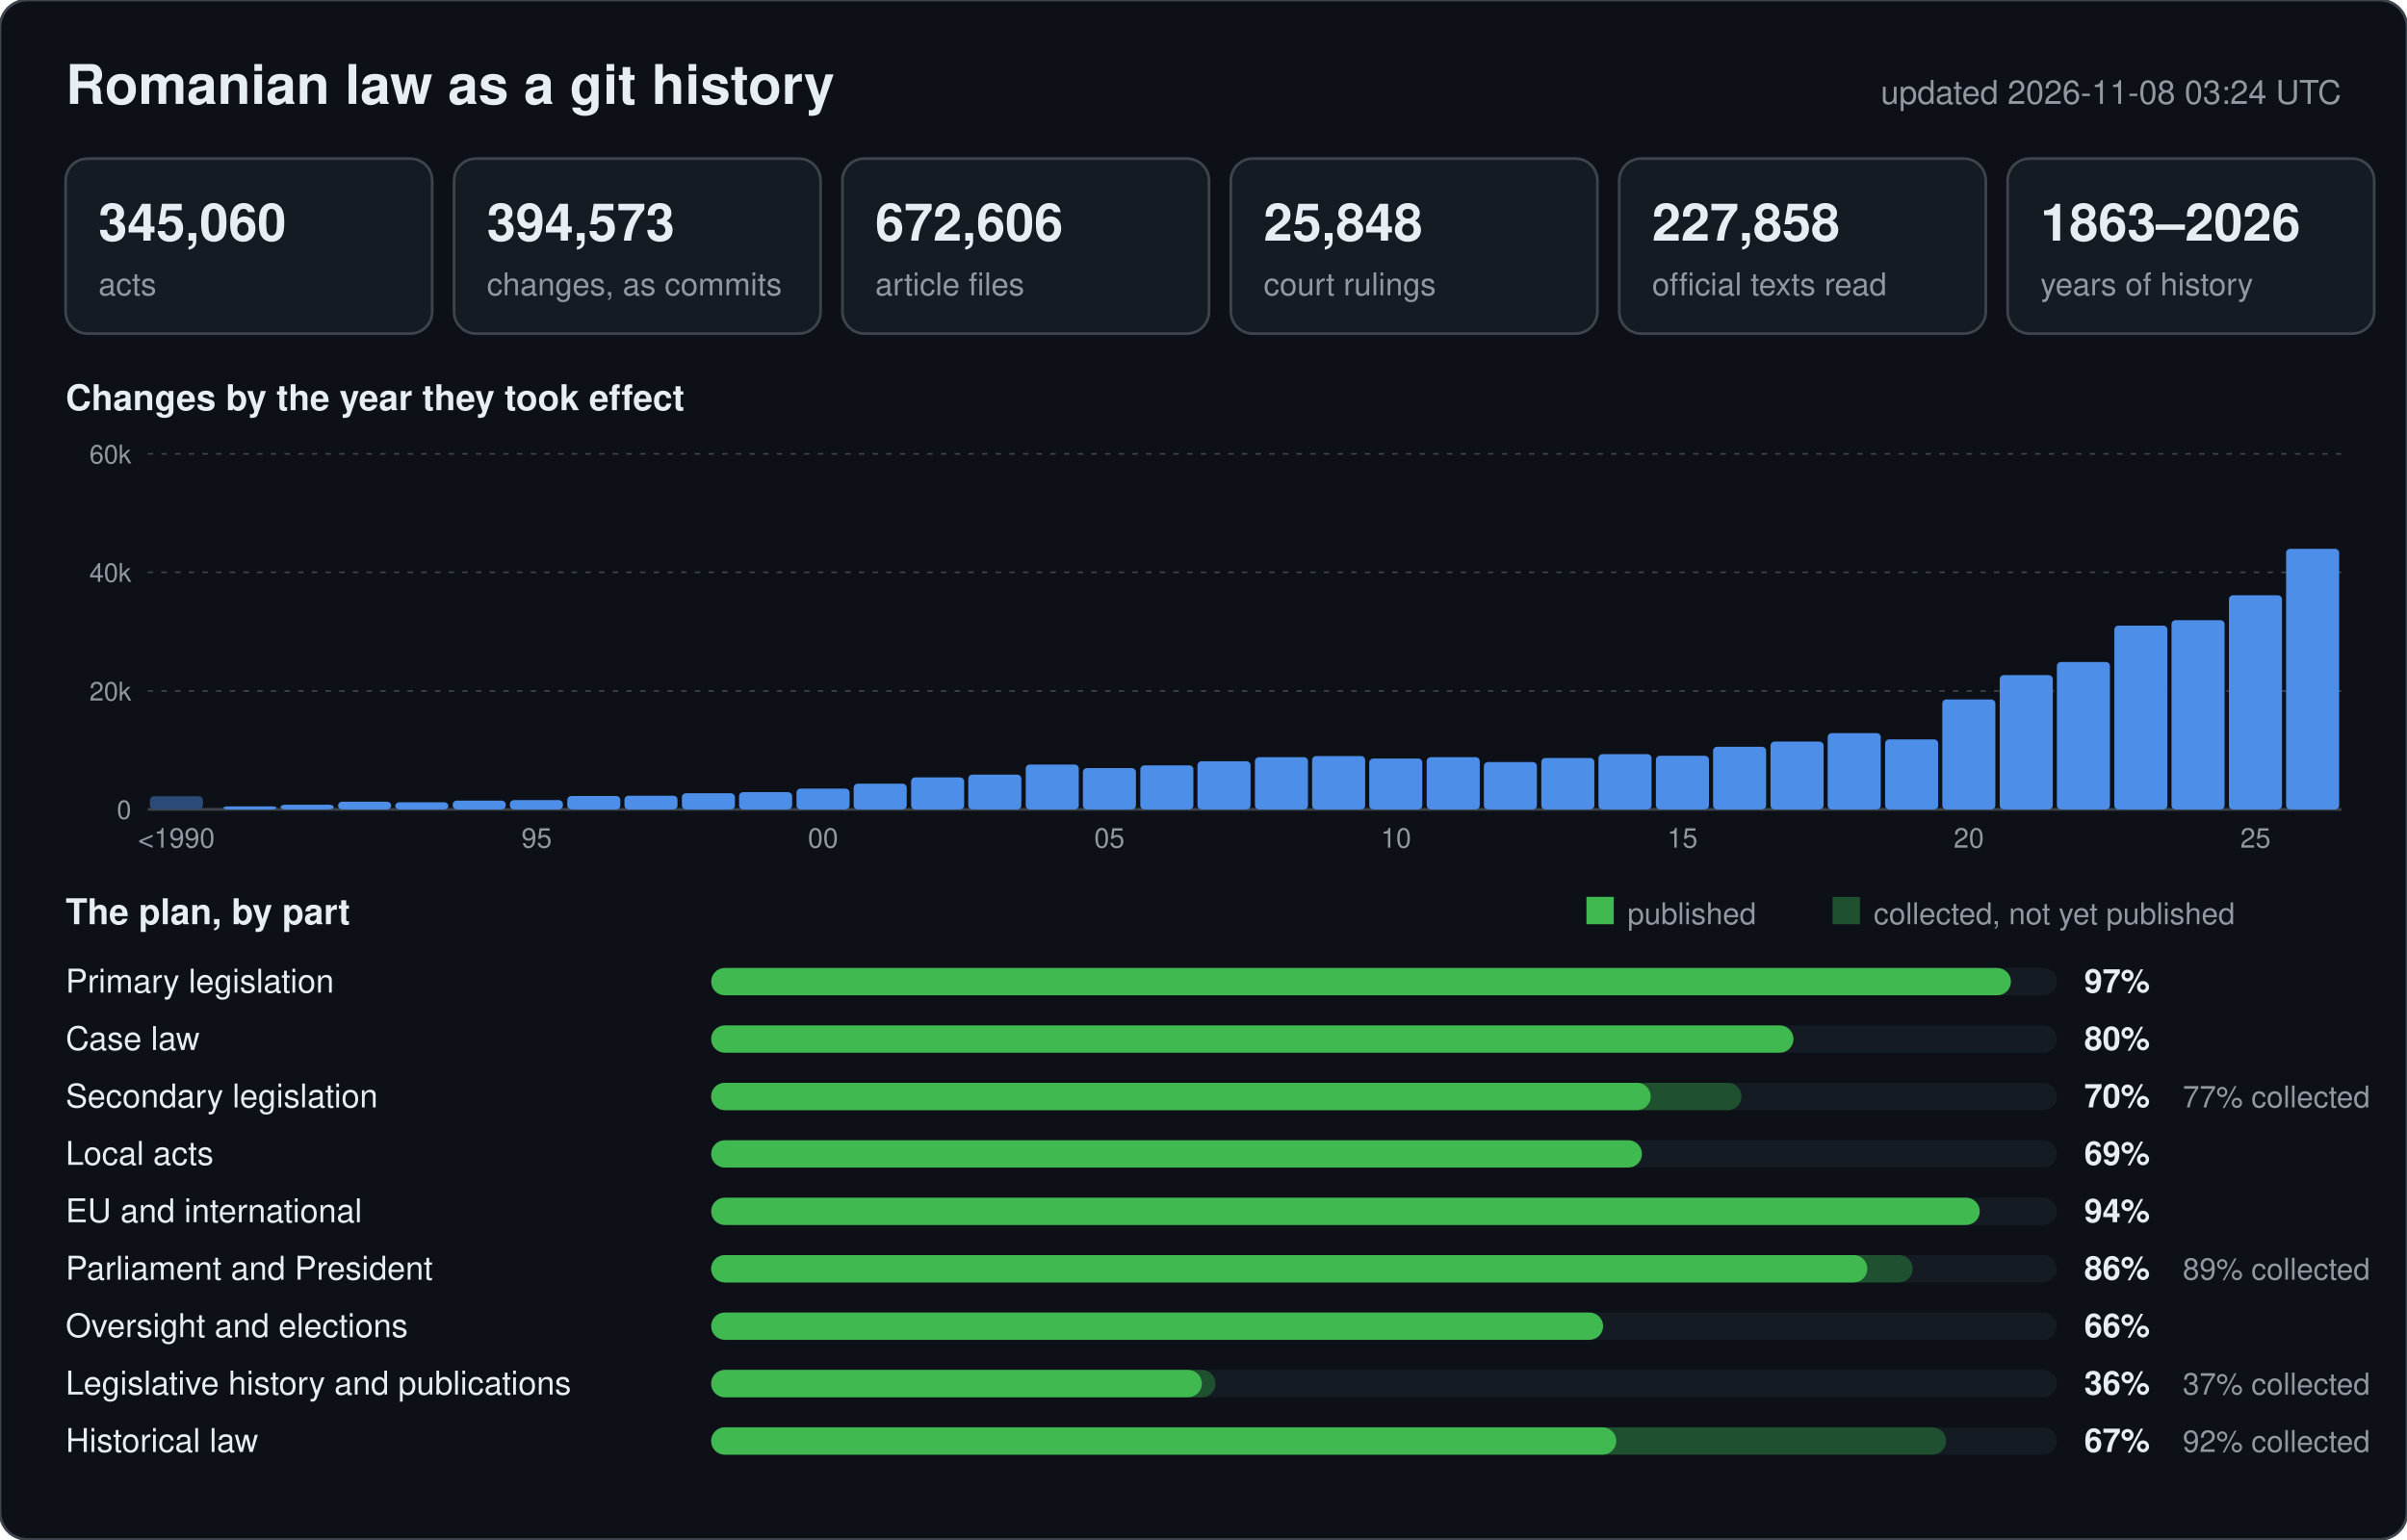
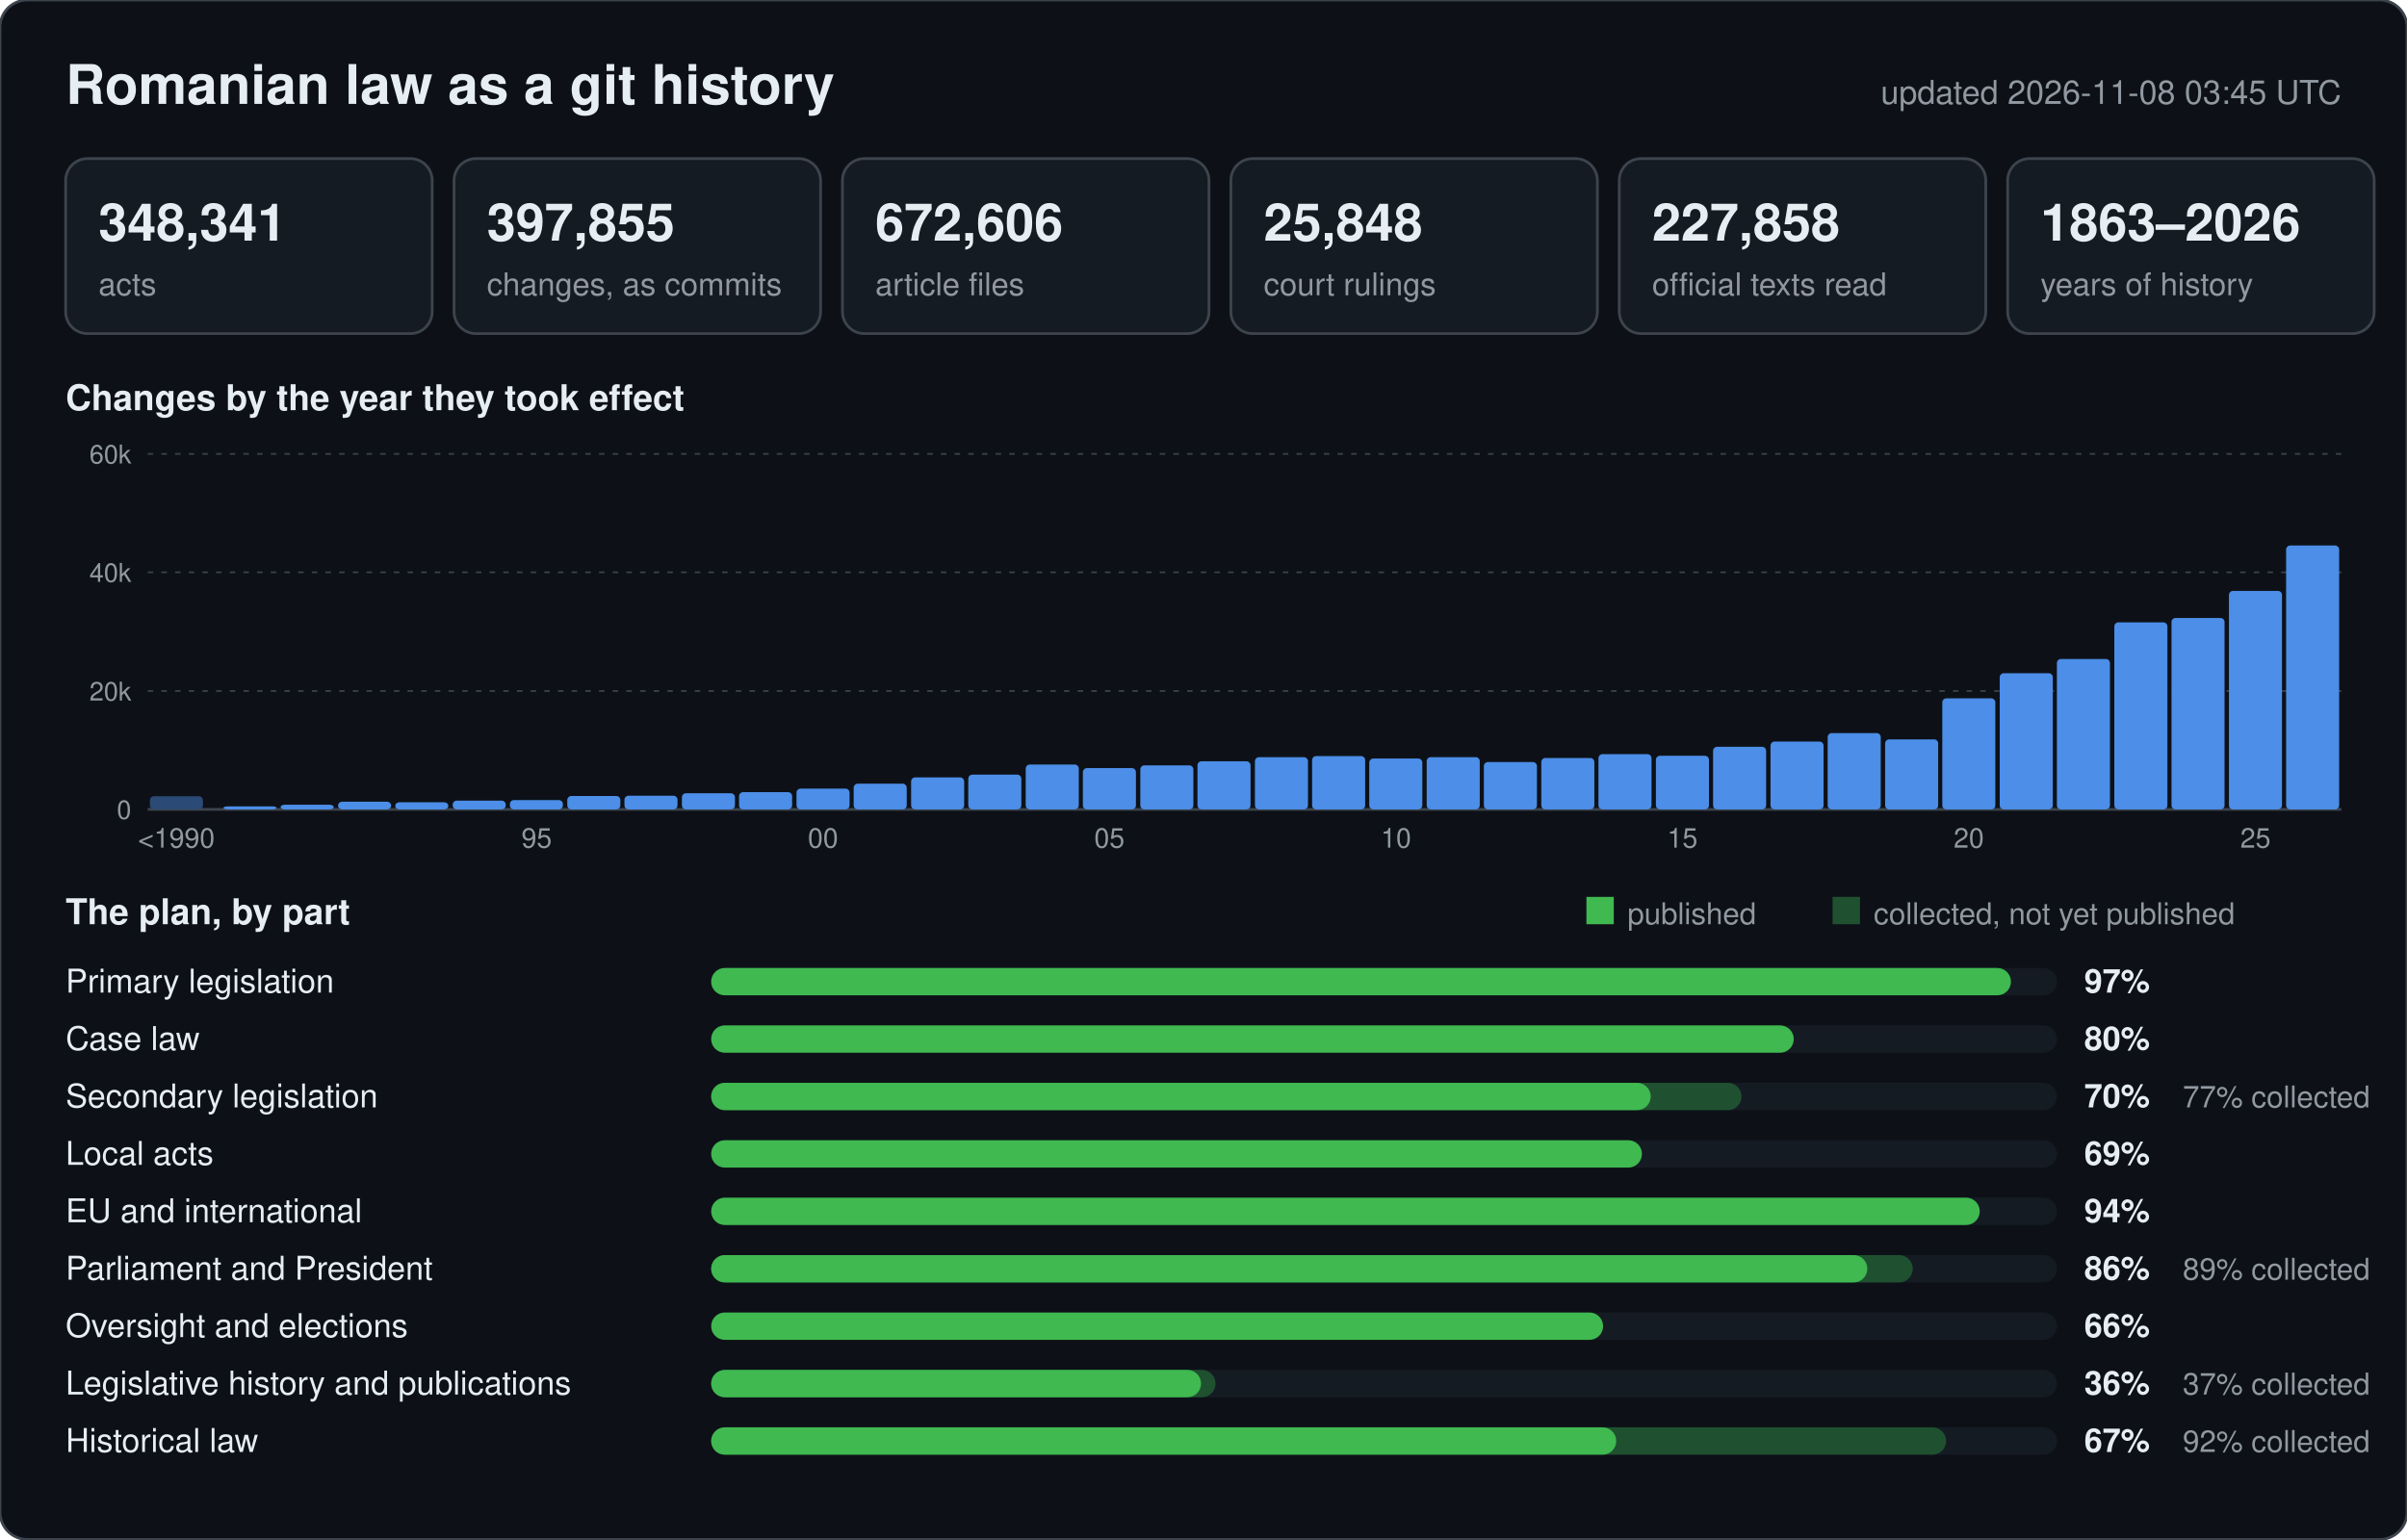
<svg xmlns="http://www.w3.org/2000/svg" width="880" height="563" viewBox="0 0 880 563" font-family="-apple-system,BlinkMacSystemFont,Segoe UI,Helvetica,Arial,sans-serif">
  <rect width="880" height="563" rx="10" fill="#0d1117" stroke="#3d444d" />
  <text x="24" y="38" font-size="20" font-weight="600" fill="#e6edf3">Romanian law as a git history</text>
-   <text x="856" y="38" font-size="12" text-anchor="end" fill="#9198a1">updated 2026-11-08 03:24 UTC</text>
+   <text x="856" y="38" font-size="12" text-anchor="end" fill="#9198a1">updated 2026-11-08 03:45 UTC</text>
  <rect x="24" y="58" width="134" height="64" rx="8" fill="#151b23" stroke="#3d444d" />
-   <text x="36" y="88" font-size="19" font-weight="600" fill="#e6edf3">345,060</text>
+   <text x="36" y="88" font-size="19" font-weight="600" fill="#e6edf3">348,341</text>
  <text x="36" y="108" font-size="11.5" fill="#9198a1">acts</text>
  <rect x="166" y="58" width="134" height="64" rx="8" fill="#151b23" stroke="#3d444d" />
-   <text x="178" y="88" font-size="19" font-weight="600" fill="#e6edf3">394,573</text>
+   <text x="178" y="88" font-size="19" font-weight="600" fill="#e6edf3">397,855</text>
  <text x="178" y="108" font-size="11.5" fill="#9198a1">changes, as commits</text>
  <rect x="308" y="58" width="134" height="64" rx="8" fill="#151b23" stroke="#3d444d" />
  <text x="320" y="88" font-size="19" font-weight="600" fill="#e6edf3">672,606</text>
  <text x="320" y="108" font-size="11.5" fill="#9198a1">article files</text>
  <rect x="450" y="58" width="134" height="64" rx="8" fill="#151b23" stroke="#3d444d" />
  <text x="462" y="88" font-size="19" font-weight="600" fill="#e6edf3">25,848</text>
  <text x="462" y="108" font-size="11.5" fill="#9198a1">court rulings</text>
  <rect x="592" y="58" width="134" height="64" rx="8" fill="#151b23" stroke="#3d444d" />
  <text x="604" y="88" font-size="19" font-weight="600" fill="#e6edf3">227,858</text>
  <text x="604" y="108" font-size="11.5" fill="#9198a1">official texts read</text>
  <rect x="734" y="58" width="134" height="64" rx="8" fill="#151b23" stroke="#3d444d" />
  <text x="746" y="88" font-size="19" font-weight="600" fill="#e6edf3">1863–2026</text>
  <text x="746" y="108" font-size="11.5" fill="#9198a1">years of history</text>
  <text x="24" y="150" font-size="13" font-weight="600" fill="#e6edf3">Changes by the year they took effect</text>
  <line x1="54" y1="296.0" x2="856" y2="296.0" stroke="#3d444d" stroke-width="1" />
  <text x="48" y="299.5" font-size="9.5" text-anchor="end" fill="#9198a1">0</text>
  <line x1="54" y1="252.7" x2="856" y2="252.7" stroke="#3d444d" stroke-width="0.6" stroke-dasharray="2 3" />
  <text x="48" y="256.2" font-size="9.5" text-anchor="end" fill="#9198a1">20k</text>
  <line x1="54" y1="209.3" x2="856" y2="209.3" stroke="#3d444d" stroke-width="0.6" stroke-dasharray="2 3" />
  <text x="48" y="212.8" font-size="9.5" text-anchor="end" fill="#9198a1">40k</text>
  <line x1="54" y1="166.0" x2="856" y2="166.0" stroke="#3d444d" stroke-width="0.6" stroke-dasharray="2 3" />
  <text x="48" y="169.5" font-size="9.5" text-anchor="end" fill="#9198a1">60k</text>
  <rect x="54.8" y="291.2" width="19.4" height="4.8" rx="1.5" fill="#2b4a75" />
  <text x="64.5" y="310" font-size="10" text-anchor="middle" fill="#9198a1">&lt;1990</text>
  <rect x="81.7" y="294.9" width="19.4" height="1.1" rx="1.5" fill="#4c8ee8" />
  <rect x="102.6" y="294.3" width="19.4" height="1.7" rx="1.5" fill="#4c8ee8" />
  <rect x="123.6" y="293.2" width="19.4" height="2.8" rx="1.5" fill="#4c8ee8" />
  <rect x="144.5" y="293.4" width="19.4" height="2.6" rx="1.5" fill="#4c8ee8" />
  <rect x="165.5" y="292.8" width="19.4" height="3.2" rx="1.5" fill="#4c8ee8" />
  <rect x="186.4" y="292.6" width="19.4" height="3.4" rx="1.5" fill="#4c8ee8" />
  <text x="196.2" y="310" font-size="10" text-anchor="middle" fill="#9198a1">95</text>
  <rect x="207.4" y="291.1" width="19.4" height="4.9" rx="1.5" fill="#4c8ee8" />
  <rect x="228.3" y="291.0" width="19.4" height="5.0" rx="1.5" fill="#4c8ee8" />
  <rect x="249.3" y="290.1" width="19.4" height="5.9" rx="1.5" fill="#4c8ee8" />
  <rect x="270.2" y="289.7" width="19.4" height="6.3" rx="1.5" fill="#4c8ee8" />
  <rect x="291.2" y="288.4" width="19.4" height="7.6" rx="1.5" fill="#4c8ee8" />
  <text x="300.9" y="310" font-size="10" text-anchor="middle" fill="#9198a1">00</text>
  <rect x="312.1" y="286.6" width="19.4" height="9.4" rx="1.5" fill="#4c8ee8" />
  <rect x="333.1" y="284.3" width="19.4" height="11.7" rx="1.5" fill="#4c8ee8" />
  <rect x="354.0" y="283.3" width="19.4" height="12.7" rx="1.5" fill="#4c8ee8" />
  <rect x="375.0" y="279.6" width="19.4" height="16.4" rx="1.5" fill="#4c8ee8" />
  <rect x="395.9" y="280.9" width="19.4" height="15.1" rx="1.5" fill="#4c8ee8" />
  <text x="405.6" y="310" font-size="10" text-anchor="middle" fill="#9198a1">05</text>
  <rect x="416.9" y="279.9" width="19.4" height="16.1" rx="1.5" fill="#4c8ee8" />
  <rect x="437.8" y="278.4" width="19.4" height="17.6" rx="1.5" fill="#4c8ee8" />
  <rect x="458.8" y="276.9" width="19.4" height="19.1" rx="1.5" fill="#4c8ee8" />
  <rect x="479.7" y="276.5" width="19.4" height="19.5" rx="1.5" fill="#4c8ee8" />
  <rect x="500.6" y="277.4" width="19.4" height="18.6" rx="1.5" fill="#4c8ee8" />
  <text x="510.4" y="310" font-size="10" text-anchor="middle" fill="#9198a1">10</text>
  <rect x="521.6" y="276.9" width="19.4" height="19.1" rx="1.5" fill="#4c8ee8" />
  <rect x="542.5" y="278.7" width="19.4" height="17.3" rx="1.5" fill="#4c8ee8" />
  <rect x="563.5" y="277.2" width="19.4" height="18.8" rx="1.5" fill="#4c8ee8" />
  <rect x="584.4" y="275.8" width="19.4" height="20.2" rx="1.5" fill="#4c8ee8" />
  <rect x="605.4" y="276.4" width="19.4" height="19.6" rx="1.5" fill="#4c8ee8" />
  <text x="615.1" y="310" font-size="10" text-anchor="middle" fill="#9198a1">15</text>
  <rect x="626.3" y="273.1" width="19.4" height="22.9" rx="1.5" fill="#4c8ee8" />
  <rect x="647.3" y="271.2" width="19.4" height="24.8" rx="1.5" fill="#4c8ee8" />
  <rect x="668.2" y="268.1" width="19.4" height="27.9" rx="1.5" fill="#4c8ee8" />
  <rect x="689.2" y="270.4" width="19.4" height="25.6" rx="1.5" fill="#4c8ee8" />
-   <rect x="710.1" y="255.8" width="19.4" height="40.2" rx="1.5" fill="#4c8ee8" />
+   <rect x="710.1" y="255.4" width="19.4" height="40.6" rx="1.5" fill="#4c8ee8" />
  <text x="719.8" y="310" font-size="10" text-anchor="middle" fill="#9198a1">20</text>
-   <rect x="731.1" y="246.9" width="19.4" height="49.1" rx="1.5" fill="#4c8ee8" />
-   <rect x="752.0" y="242.1" width="19.4" height="53.9" rx="1.5" fill="#4c8ee8" />
-   <rect x="773.0" y="228.8" width="19.4" height="67.2" rx="1.5" fill="#4c8ee8" />
-   <rect x="793.9" y="226.8" width="19.4" height="69.2" rx="1.5" fill="#4c8ee8" />
-   <rect x="814.9" y="217.7" width="19.4" height="78.3" rx="1.5" fill="#4c8ee8" />
+   <rect x="731.1" y="246.2" width="19.4" height="49.8" rx="1.5" fill="#4c8ee8" />
+   <rect x="752.0" y="241.0" width="19.4" height="55.0" rx="1.5" fill="#4c8ee8" />
+   <rect x="773.0" y="227.6" width="19.4" height="68.4" rx="1.5" fill="#4c8ee8" />
+   <rect x="793.9" y="226.0" width="19.4" height="70.0" rx="1.5" fill="#4c8ee8" />
+   <rect x="814.9" y="216.1" width="19.4" height="79.9" rx="1.5" fill="#4c8ee8" />
  <text x="824.6" y="310" font-size="10" text-anchor="middle" fill="#9198a1">25</text>
-   <rect x="835.8" y="200.7" width="19.4" height="95.3" rx="1.5" fill="#4c8ee8" />
+   <rect x="835.8" y="199.5" width="19.4" height="96.5" rx="1.5" fill="#4c8ee8" />
  <text x="24" y="338" font-size="13" font-weight="600" fill="#e6edf3">The plan, by part</text>
  <rect x="580" y="328" width="10" height="10" fill="#3fb950" />
  <text x="595" y="338" font-size="11" fill="#9198a1">published</text>
  <rect x="670" y="328" width="10" height="10" fill="#1f5130" />
  <text x="685" y="338" font-size="11" fill="#9198a1">collected, not yet published</text>
  <text x="24" y="363" font-size="12" fill="#e6edf3">Primary legislation</text>
  <rect x="260" y="354" width="492" height="10" rx="5" fill="#151b23" />
  <rect x="260" y="354" width="475.2" height="10" rx="5" fill="#3fb950" />
  <text x="762" y="363" font-size="12" font-weight="600" fill="#e6edf3">97%</text>
  <text x="24" y="384" font-size="12" fill="#e6edf3">Case law</text>
  <rect x="260" y="375" width="492" height="10" rx="5" fill="#151b23" />
-   <rect x="260" y="375" width="395.7" height="10" rx="5" fill="#3fb950" />
+   <rect x="260" y="375" width="395.8" height="10" rx="5" fill="#3fb950" />
  <text x="762" y="384" font-size="12" font-weight="600" fill="#e6edf3">80%</text>
  <text x="24" y="405" font-size="12" fill="#e6edf3">Secondary legislation</text>
  <rect x="260" y="396" width="492" height="10" rx="5" fill="#151b23" />
  <rect x="260" y="396" width="376.7" height="10" rx="5" fill="#1f5130" />
  <rect x="260" y="396" width="343.5" height="10" rx="5" fill="#3fb950" />
  <text x="762" y="405" font-size="12" font-weight="600" fill="#e6edf3">70%</text>
  <text x="798" y="405" font-size="11" fill="#9198a1">77% collected</text>
  <text x="24" y="426" font-size="12" fill="#e6edf3">Local acts</text>
  <rect x="260" y="417" width="492" height="10" rx="5" fill="#151b23" />
  <rect x="260" y="417" width="340.3" height="10" rx="5" fill="#3fb950" />
  <text x="762" y="426" font-size="12" font-weight="600" fill="#e6edf3">69%</text>
  <text x="24" y="447" font-size="12" fill="#e6edf3">EU and international</text>
  <rect x="260" y="438" width="492" height="10" rx="5" fill="#151b23" />
  <rect x="260" y="438" width="463.8" height="10" rx="5" fill="#3fb950" />
  <text x="762" y="447" font-size="12" font-weight="600" fill="#e6edf3">94%</text>
  <text x="24" y="468" font-size="12" fill="#e6edf3">Parliament and President</text>
  <rect x="260" y="459" width="492" height="10" rx="5" fill="#151b23" />
  <rect x="260" y="459" width="439.3" height="10" rx="5" fill="#1f5130" />
  <rect x="260" y="459" width="422.7" height="10" rx="5" fill="#3fb950" />
  <text x="762" y="468" font-size="12" font-weight="600" fill="#e6edf3">86%</text>
  <text x="798" y="468" font-size="11" fill="#9198a1">89% collected</text>
  <text x="24" y="489" font-size="12" fill="#e6edf3">Oversight and elections</text>
  <rect x="260" y="480" width="492" height="10" rx="5" fill="#151b23" />
  <rect x="260" y="480" width="326.1" height="10" rx="5" fill="#3fb950" />
  <text x="762" y="489" font-size="12" font-weight="600" fill="#e6edf3">66%</text>
  <text x="24" y="510" font-size="12" fill="#e6edf3">Legislative history and publications</text>
  <rect x="260" y="501" width="492" height="10" rx="5" fill="#151b23" />
  <rect x="260" y="501" width="184.4" height="10" rx="5" fill="#1f5130" />
-   <rect x="260" y="501" width="179.4" height="10" rx="5" fill="#3fb950" />
+   <rect x="260" y="501" width="179.1" height="10" rx="5" fill="#3fb950" />
  <text x="762" y="510" font-size="12" font-weight="600" fill="#e6edf3">36%</text>
  <text x="798" y="510" font-size="11" fill="#9198a1">37% collected</text>
  <text x="24" y="531" font-size="12" fill="#e6edf3">Historical law</text>
  <rect x="260" y="522" width="492" height="10" rx="5" fill="#151b23" />
  <rect x="260" y="522" width="451.5" height="10" rx="5" fill="#1f5130" />
  <rect x="260" y="522" width="330.9" height="10" rx="5" fill="#3fb950" />
  <text x="762" y="531" font-size="12" font-weight="600" fill="#e6edf3">67%</text>
  <text x="798" y="531" font-size="11" fill="#9198a1">92% collected</text>
</svg>
